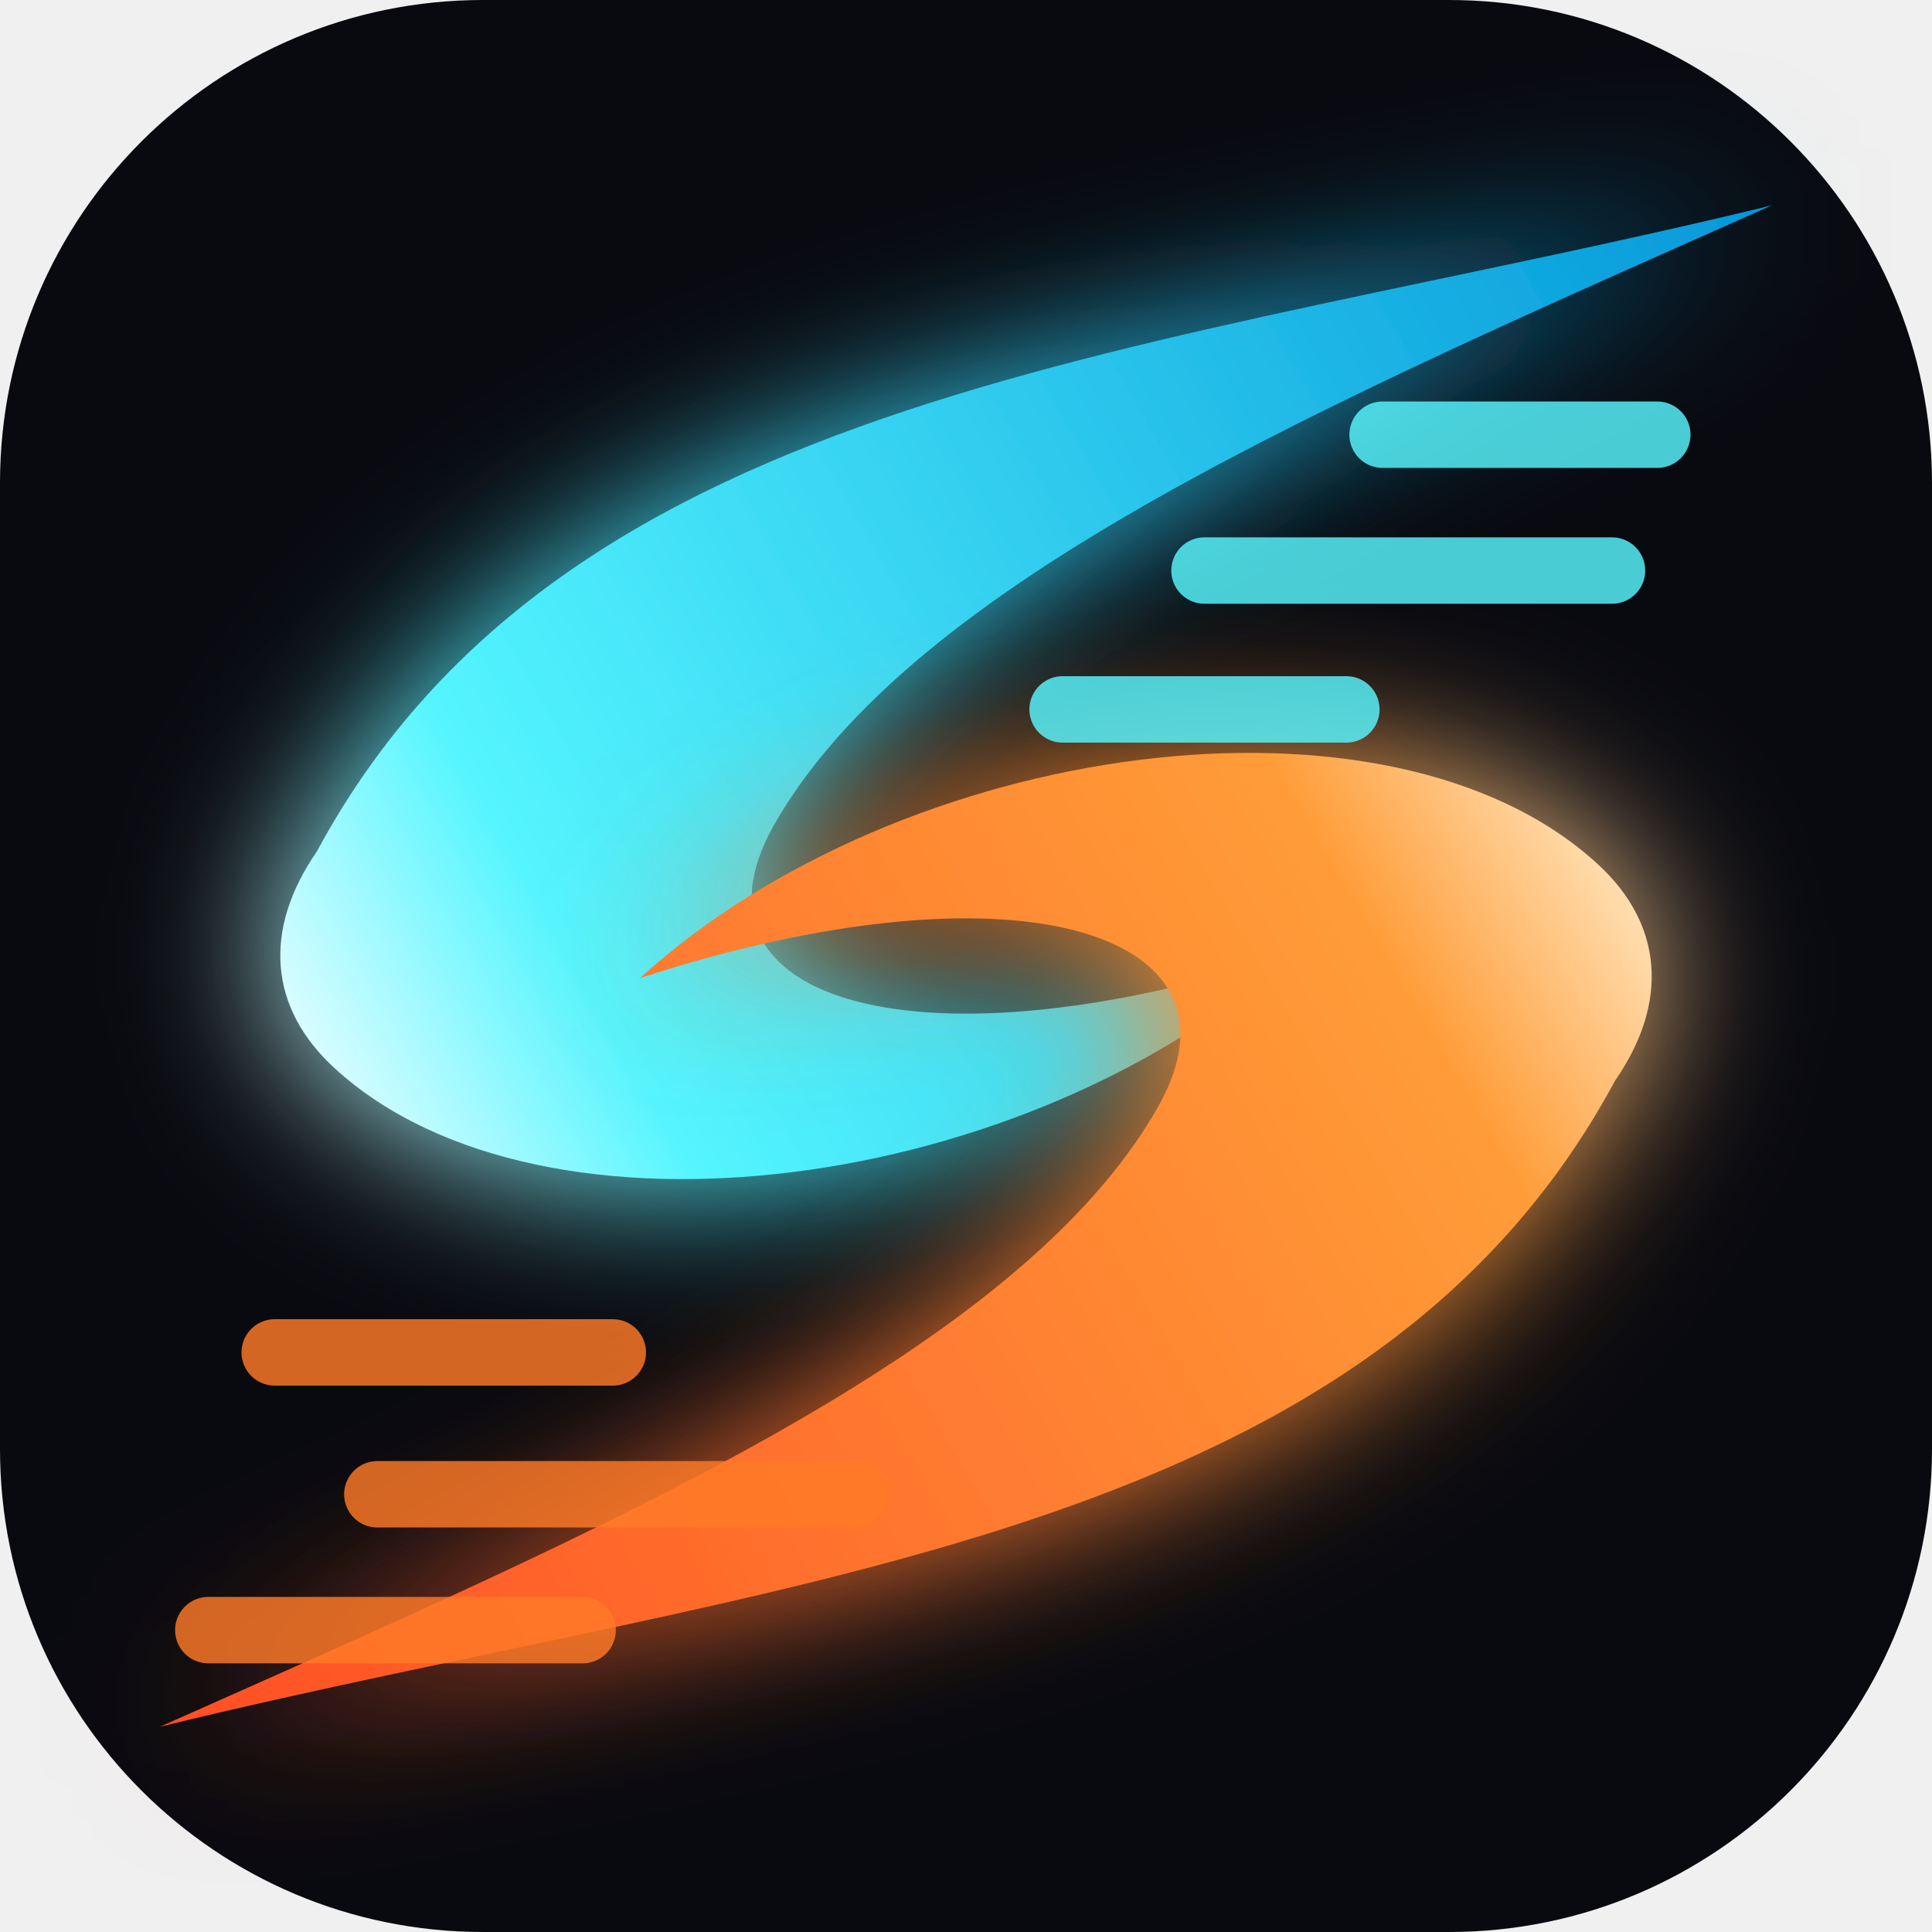
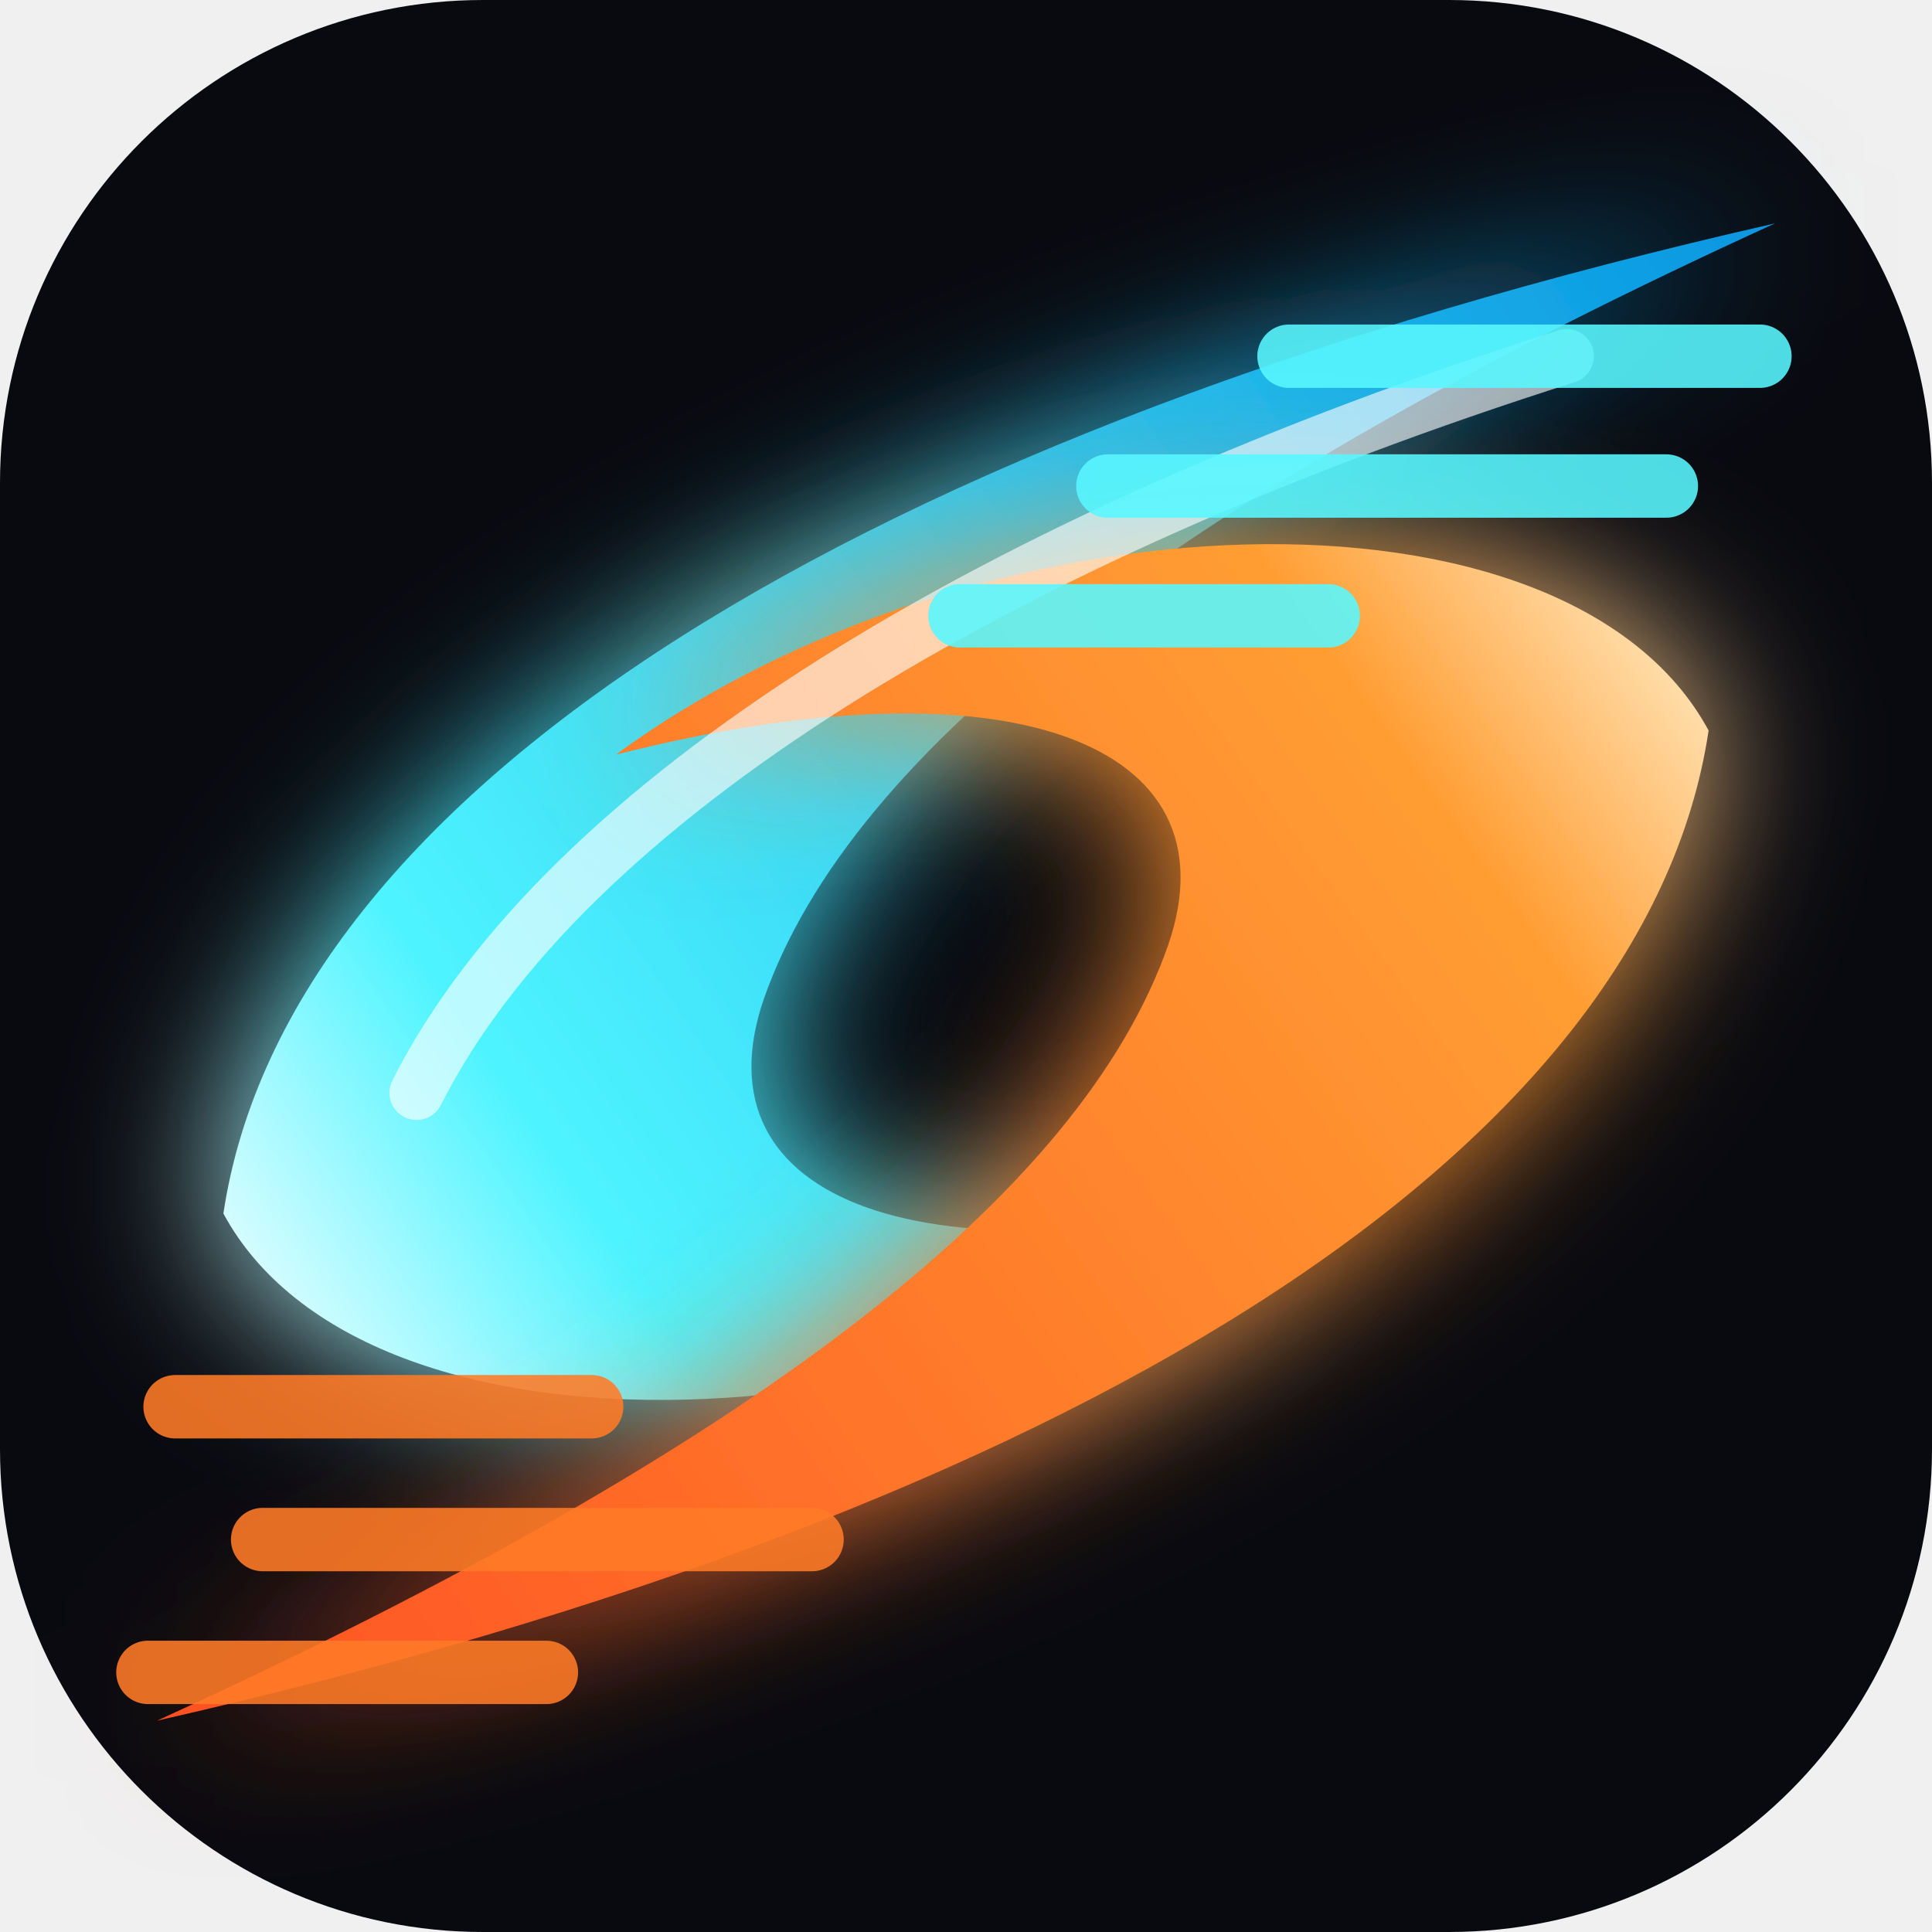
<svg xmlns="http://www.w3.org/2000/svg" viewBox="0 0 64 64" role="img" aria-labelledby="title">
  <defs>
-     <linearGradient id="cyanSwoosh" x1="8" x2="59" y1="36" y2="7" gradientUnits="userSpaceOnUse">
-       <stop stop-color="#ffffff" />
-       <stop offset="0.2" stop-color="#54f5ff" />
-       <stop offset="1" stop-color="#0397d9" />
+     <linearGradient id="cyanSwoosh" x1="6" x2="59" y1="43" y2="7" gradientUnits="userSpaceOnUse">
+       <stop stop-color="#f7ffff" />
+       <stop offset="0.2" stop-color="#4ef4ff" />
+       <stop offset="1" stop-color="#0795e0" />
    </linearGradient>
-     <linearGradient id="orangeSwoosh" x1="56" x2="5" y1="28" y2="58" gradientUnits="userSpaceOnUse">
-       <stop stop-color="#fff3d6" />
-       <stop offset="0.18" stop-color="#ff9c38" />
-       <stop offset="1" stop-color="#ff4d24" />
+     <linearGradient id="orangeSwoosh" x1="58" x2="5" y1="21" y2="59" gradientUnits="userSpaceOnUse">
+       <stop stop-color="#fff1cf" />
+       <stop offset="0.18" stop-color="#ff9d32" />
+       <stop offset="1" stop-color="#ff4e22" />
    </linearGradient>
    <filter id="softGlow" x="-50%" y="-50%" width="200%" height="200%">
      <feGaussianBlur stdDeviation="2.6" result="blur" />
      <feMerge>
        <feMergeNode in="blur" />
        <feMergeNode in="SourceGraphic" />
      </feMerge>
    </filter>
  </defs>
  <rect width="64" height="64" rx="16" fill="#090a10" />
-   <path d="M10.5 28.2C18.8 12.8 38.2 11.8 58.7 6.8 44.1 13.3 30.2 19.2 25.6 27.4c-3.2 5.8 4.9 8.2 17.2 4.2C34.1 39.5 18 41.7 11.1 35.4c-2.2-2-2.4-4.6-.6-7.2Z" fill="url(#cyanSwoosh)" filter="url(#softGlow)" />
-   <path d="M53.5 35.8C45.2 51.2 25.8 52.2 5.3 57.2c14.6-6.5 28.5-12.4 33.1-20.6 3.2-5.8-4.9-8.2-17.2-4.2 8.7-7.9 24.8-10.1 31.7-3.8 2.2 2 2.4 4.6.6 7.2Z" fill="url(#orangeSwoosh)" filter="url(#softGlow)" />
-   <path d="M45.8 14.4h9.1M39.9 18.9h13.5M35.2 23.5h9.4" fill="none" stroke="#58f7ff" stroke-width="2.2" stroke-linecap="round" opacity="0.82" />
-   <path d="M9.1 44.8h11.2M12.5 49.5h15.8M6.9 54h12.4" fill="none" stroke="#ff7a27" stroke-width="2.2" stroke-linecap="round" opacity="0.82" />
+   <path d="M7.4 40.2C9.5 26.2 28.4 14.3 58.8 7.4 39.1 16.4 28.2 24.8 25.3 33.1c-2.3 6.7 5.3 9.6 18.3 6.3-12 8.8-31.5 9.5-36.2.8Z" fill="url(#cyanSwoosh)" filter="url(#softGlow)" />
+   <path d="M56.6 24.2C54.5 38.2 35.6 50.1 5.2 57c19.7-9 30.6-17.4 33.5-25.7 2.3-6.7-5.3-9.6-18.3-6.3 12-8.8 31.5-9.5 36.2-.8Z" fill="url(#orangeSwoosh)" filter="url(#softGlow)" />
+   <path d="M13.8 36.2C18.7 26.5 33 17.8 51.9 11.8" fill="none" stroke="#ffffff" stroke-width="1.8" stroke-linecap="round" opacity="0.62" />
+   <path d="M42.7 11.8h15.6M36.7 16.1h18.5M31.8 20.4h12.2" fill="none" stroke="#58f7ff" stroke-width="2.1" stroke-linecap="round" opacity="0.88" />
+   <path d="M5.8 46.6h13.8M8.7 51h18.2M4.9 55.4h13.2" fill="none" stroke="#ff7a27" stroke-width="2.1" stroke-linecap="round" opacity="0.88" />
</svg>
